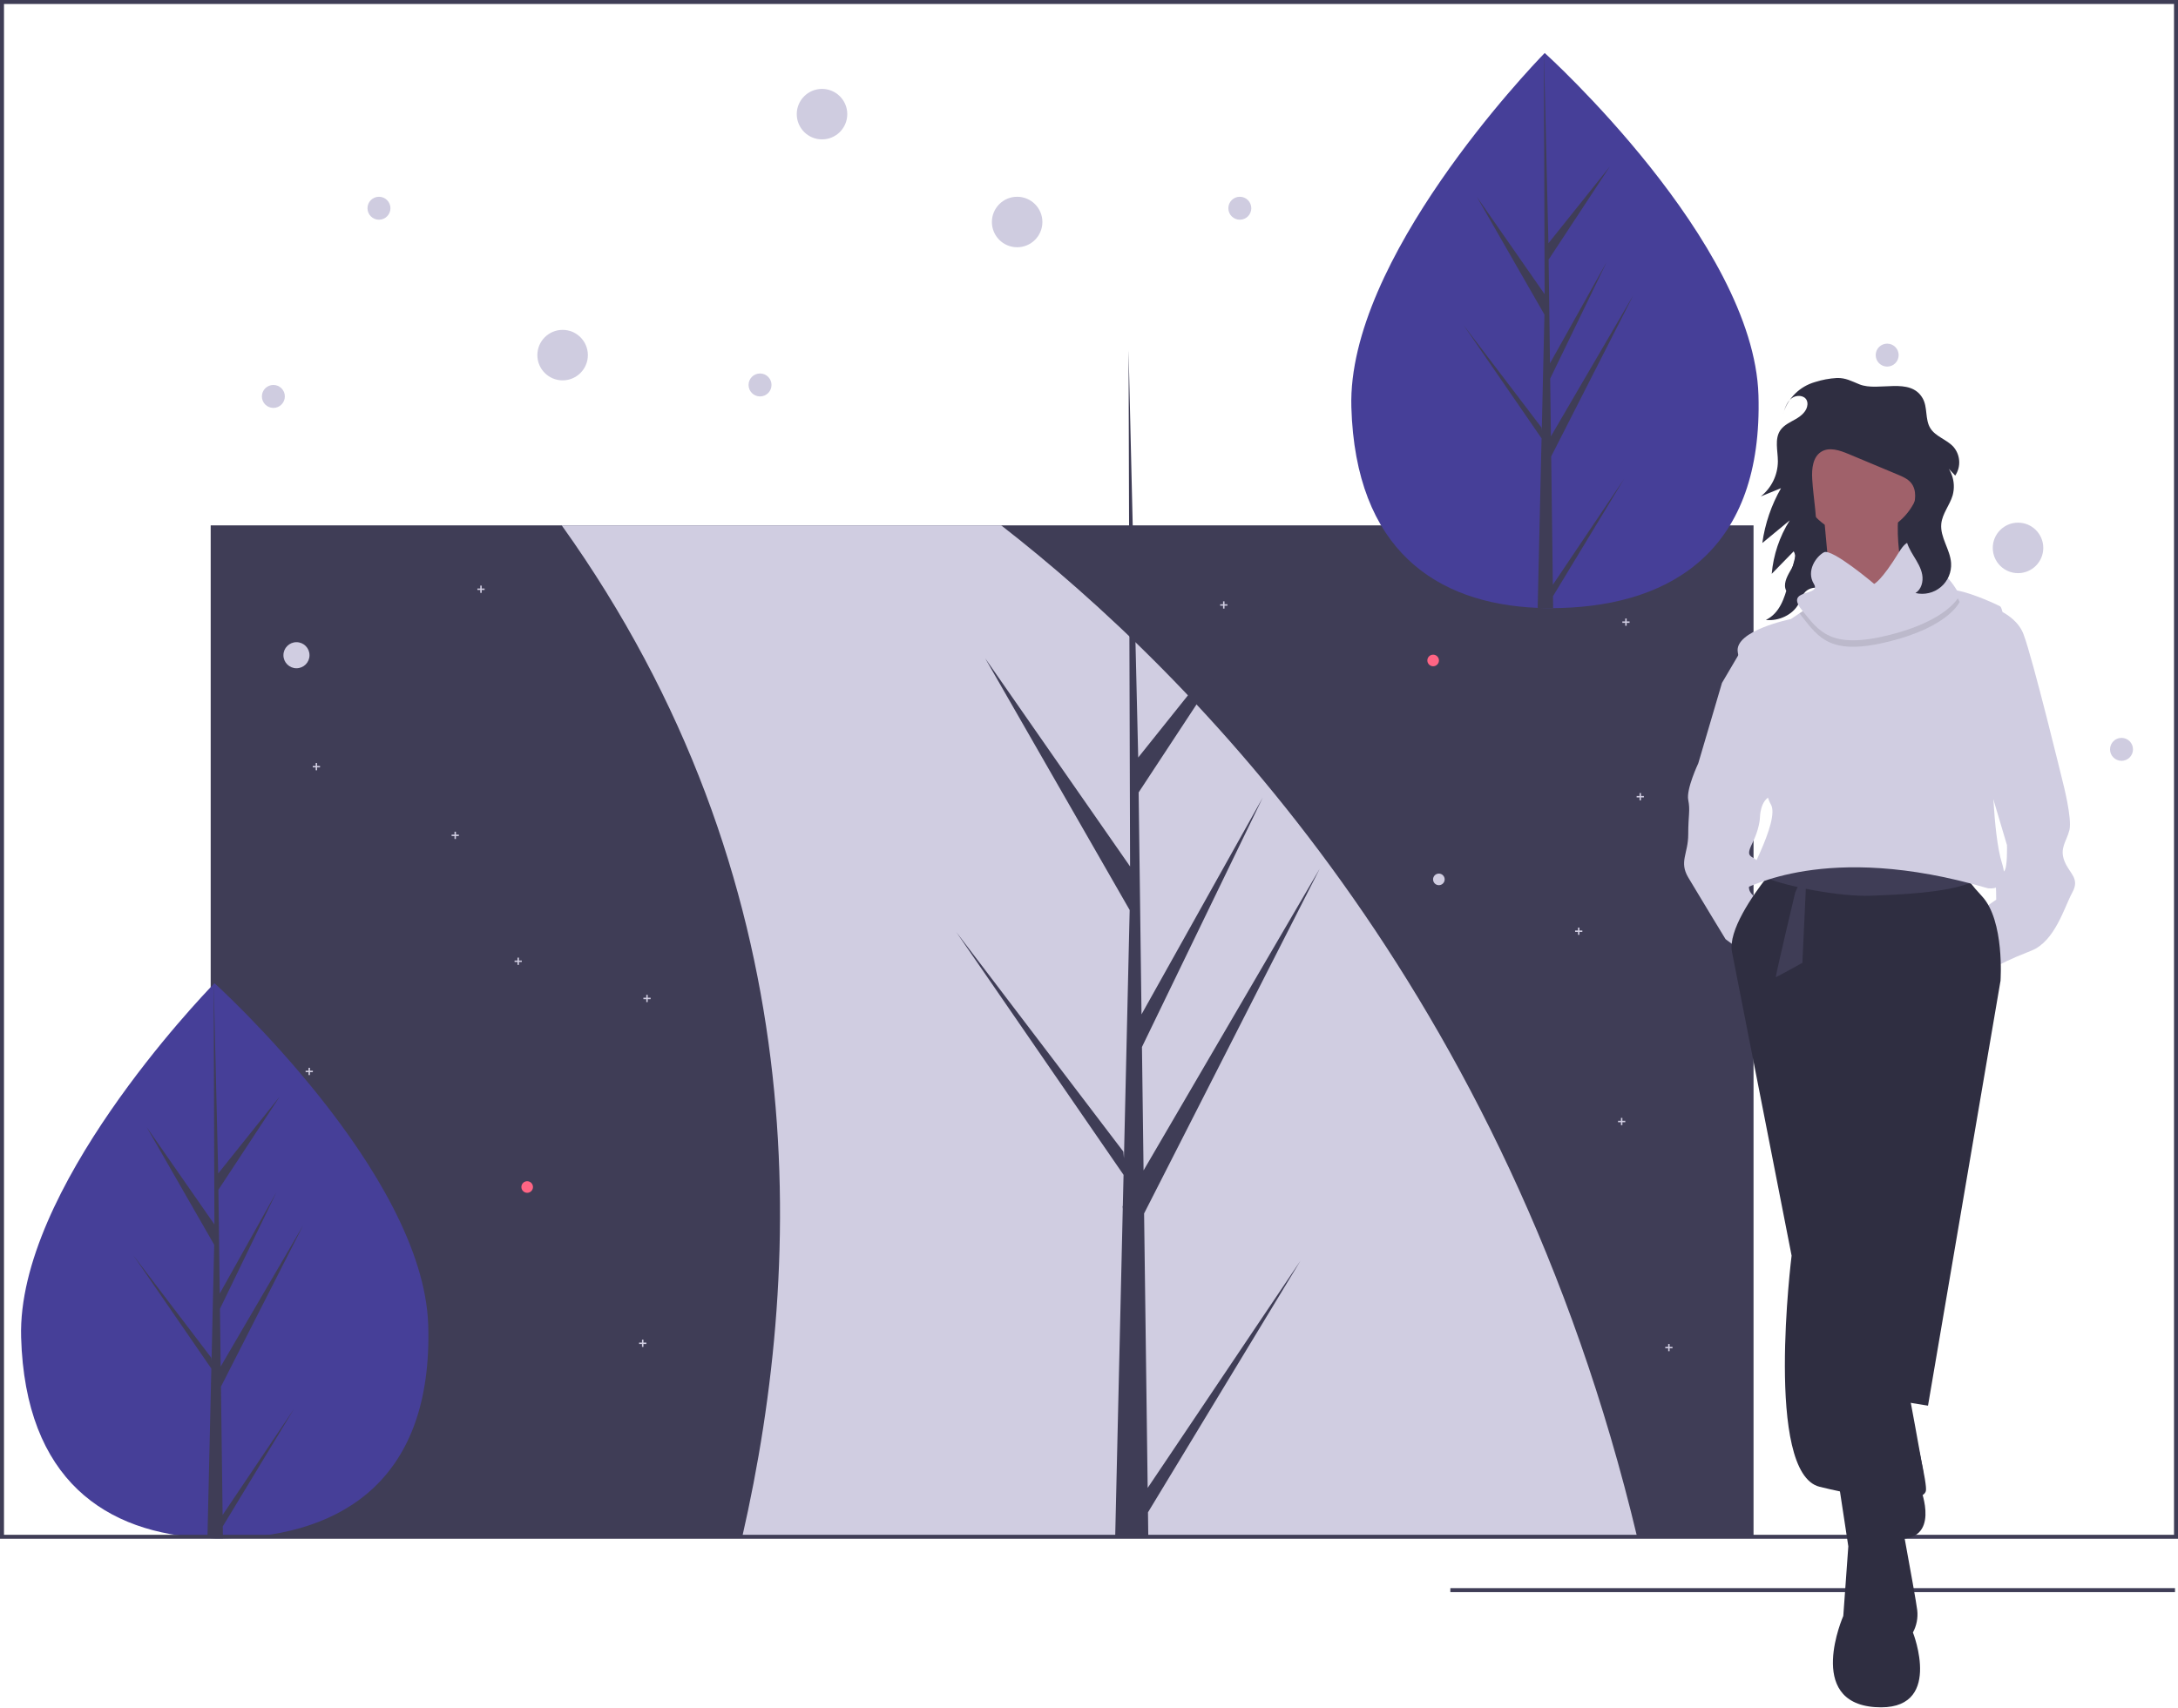
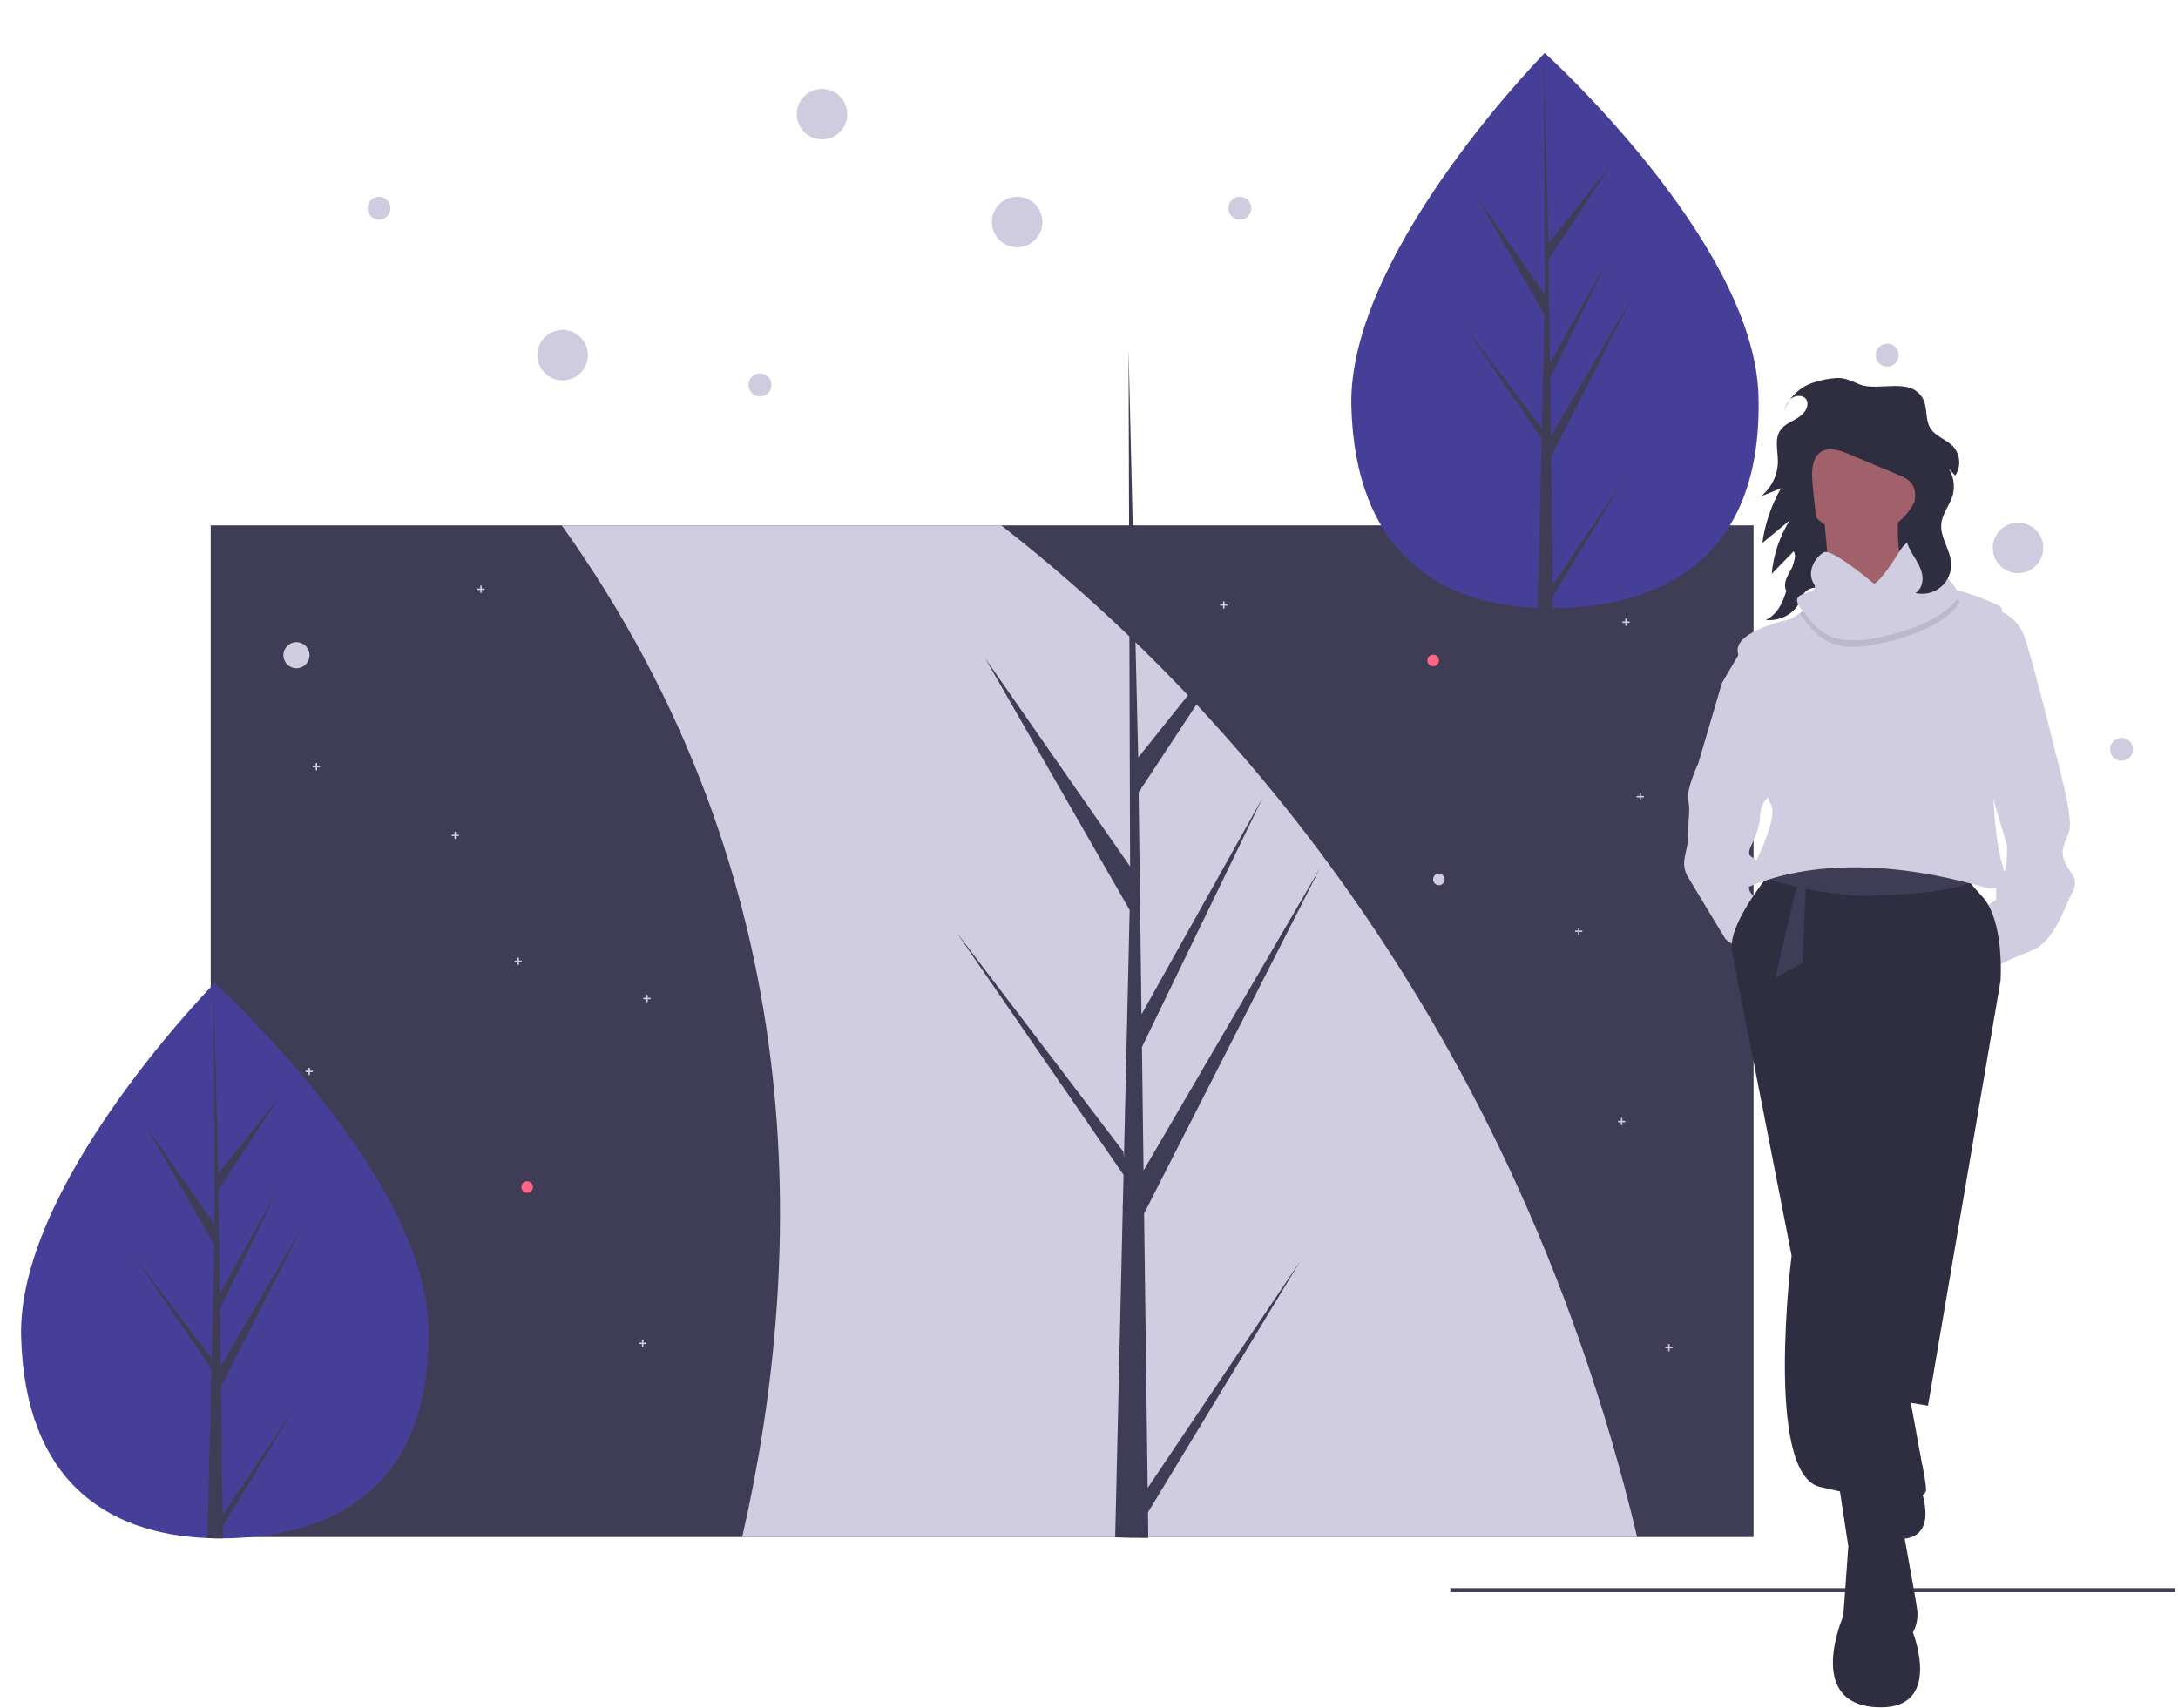
- <svg xmlns="http://www.w3.org/2000/svg" id="a353db68-7658-4a59-aa52-87f89f6bea68" width="1091" height="855.447" data-name="Layer 1" viewBox="0 0 1091 855.447">
-   <rect width="363" height="2" x="726.5" y="795.723" fill="#3f3d56" />
-   <rect width="772.841" height="506.863" x="105.537" y="263.234" fill="#3f3d56" />
-   <path fill="#d0cde1" d="M426.287,792.374c32.104-140.38,35.896-330.121-90.411-506.863H556.021c95.386,74.209,253.331,233.164,318.557,506.863Z" transform="translate(-54.5 -22.27662)" />
-   <circle cx="148.508" cy="328.29" r="6.534" fill="#d0cde1" />
-   <circle cx="720.756" cy="440.608" r="2.904" fill="#d0cde1" />
-   <circle cx="195.253" cy="712.321" r="2.904" fill="#d0cde1" />
-   <circle cx="717.888" cy="330.919" r="2.904" fill="#ff6584" />
-   <circle cx="264.077" cy="594.746" r="2.904" fill="#ff6584" />
-   <polygon fill="#d0cde1" points="160.305 383.765 158.853 383.765 158.853 382.313 158.127 382.313 158.127 383.765 156.675 383.765 156.675 384.491 158.127 384.491 158.127 385.942 158.853 385.942 158.853 384.491 160.305 384.491 160.305 383.765" />
-   <polygon fill="#d0cde1" points="156.72 536.469 155.268 536.469 155.268 535.017 154.542 535.017 154.542 536.469 153.09 536.469 153.09 537.195 154.542 537.195 154.542 538.647 155.268 538.647 155.268 537.195 156.72 537.195 156.72 536.469" />
-   <polygon fill="#d0cde1" points="242.751 294.866 241.299 294.866 241.299 293.414 240.573 293.414 240.573 294.866 239.121 294.866 239.121 295.592 240.573 295.592 240.573 297.044 241.299 297.044 241.299 295.592 242.751 295.592 242.751 294.866" />
-   <polygon fill="#d0cde1" points="837.795 674.834 836.343 674.834 836.343 673.383 835.617 673.383 835.617 674.834 834.165 674.834 834.165 675.56 835.617 675.56 835.617 677.012 836.343 677.012 836.343 675.56 837.795 675.56 837.795 674.834" />
-   <polygon fill="#d0cde1" points="823.457 398.82 822.005 398.82 822.005 397.368 821.279 397.368 821.279 398.82 819.827 398.82 819.827 399.546 821.279 399.546 821.279 400.998 822.005 400.998 822.005 399.546 823.457 399.546 823.457 398.82" />
-   <polygon fill="#d0cde1" points="229.846 418.177 228.394 418.177 228.394 416.725 227.668 416.725 227.668 418.177 226.216 418.177 226.216 418.903 227.668 418.903 227.668 420.355 228.394 420.355 228.394 418.903 229.846 418.903 229.846 418.177" />
-   <polygon fill="#d0cde1" points="323.763 672.684 322.311 672.684 322.311 671.232 321.585 671.232 321.585 672.684 320.133 672.684 320.133 673.41 321.585 673.41 321.585 674.862 322.311 674.862 322.311 673.41 323.763 673.41 323.763 672.684" />
-   <polygon fill="#d0cde1" points="792.629 466.21 791.177 466.21 791.177 464.759 790.451 464.759 790.451 466.21 788.999 466.21 788.999 466.936 790.451 466.936 790.451 468.388 791.177 468.388 791.177 466.936 792.629 466.936 792.629 466.21" />
-   <polygon fill="#d0cde1" points="325.913 499.906 324.462 499.906 324.462 498.454 323.736 498.454 323.736 499.906 322.284 499.906 322.284 500.632 323.736 500.632 323.736 502.084 324.462 502.084 324.462 500.632 325.913 500.632 325.913 499.906" />
-   <polygon fill="#d0cde1" points="814.137 561.561 812.685 561.561 812.685 560.109 811.959 560.109 811.959 561.561 810.507 561.561 810.507 562.287 811.959 562.287 811.959 563.739 812.685 563.739 812.685 562.287 814.137 562.287 814.137 561.561" />
-   <polygon fill="#d0cde1" points="816.287 311.356 814.835 311.356 814.835 309.904 814.109 309.904 814.109 311.356 812.658 311.356 812.658 312.082 814.109 312.082 814.109 313.533 814.835 313.533 814.835 312.082 816.287 312.082 816.287 311.356" />
-   <polygon fill="#d0cde1" points="614.833 302.752 613.381 302.752 613.381 301.301 612.655 301.301 612.655 302.752 611.203 302.752 611.203 303.478 612.655 303.478 612.655 304.93 613.381 304.93 613.381 303.478 614.833 303.478 614.833 302.752" />
-   <polygon fill="#d0cde1" points="261.391 481.266 259.939 481.266 259.939 479.814 259.213 479.814 259.213 481.266 257.761 481.266 257.761 481.992 259.213 481.992 259.213 483.444 259.939 483.444 259.939 481.992 261.391 481.992 261.391 481.266" />
-   <path fill="#3f3d56" d="M629.39,767.78l76.501-113.765L629.546,780.019l.16,12.801q-8.377.064-16.592-.279l3.794-164.553-.104-1.269.14-.245.363-15.549L533.53,489.289l83.679,109.998.297,3.287,2.866-124.326L548.01,352.139l72.567,104.267-.757-257.572.002-.857.025.843,4.803,203.002,65.949-82.459L624.866,419.31l1.439,111.207,60.686-108.534L626.528,546.866l.801,61.837,88.254-151.186L627.598,630.275Z" transform="translate(-54.5 -22.27662)" />
-   <path fill="#463f98" d="M269.008,686.402c2.243,76.794-42.627,104.937-98.938,106.581q-1.962.057-3.906.07-3.917.03-7.758-.13c-50.927-2.114-91.24-29.148-93.325-100.566-2.158-73.909,89.578-169.939,96.461-177.042.006-0.0.006-0.0.012-.007.261-.271.395-.406.395-.406S266.766,609.614,269.008,686.402Z" transform="translate(-54.5 -22.27662)" />
-   <path fill="#3f3d56" d="M166.016,781.345l35.771-53.194-35.697,58.917.075,5.986q-3.917.03-7.758-.13l1.774-76.942-.049-.594.065-.115.17-7.271-39.173-56.875,39.127,51.433.139,1.537,1.34-58.133L127.964,586.998l33.931,48.754-.354-120.436.001-.401.012.394,2.246,94.92,30.836-38.557-30.736,46.734.673,51.999,28.376-50.749-28.272,58.393.375,28.914,41.266-70.692-41.141,80.779Z" transform="translate(-54.5 -22.27662)" />
-   <path fill="#463f98" d="M935.346,220.329c2.243,76.794-42.627,104.937-98.938,106.581q-1.962.057-3.906.07-3.917.03-7.758-.13c-50.927-2.114-91.24-29.148-93.325-100.566C729.26,152.376,820.996,56.346,827.879,49.243c.006-0.0.006-0.0.012-.007.261-.271.395-.406.395-.406S933.104,143.542,935.346,220.329Z" transform="translate(-54.5 -22.27662)" />
-   <path fill="#3f3d56" d="M832.354,315.272l35.771-53.194L832.427,320.995l.075,5.986q-3.917.03-7.758-.13l1.774-76.942-.049-.594.065-.115.17-7.271-39.173-56.875,39.127,51.433.139,1.537,1.34-58.133-33.835-58.966,33.931,48.754-.354-120.436.001-.401.012.394,2.246,94.92L860.974,105.599l-30.736,46.734.673,51.999,28.376-50.749-28.272,58.393.375,28.914,41.266-70.692-41.141,80.779Z" transform="translate(-54.5 -22.27662)" />
-   <circle cx="621.047" cy="104.335" r="5.75" fill="#cfcce0" />
-   <circle cx="380.716" cy="192.878" r="5.75" fill="#cfcce0" />
-   <circle cx="1062.708" cy="375.458" r="5.75" fill="#cfcce0" />
-   <circle cx="945.322" cy="177.929" r="5.75" fill="#cfcce0" />
-   <circle cx="189.831" cy="104.335" r="5.75" fill="#cfcce0" />
-   <circle cx="136.935" cy="198.628" r="5.75" fill="#cfcce0" />
-   <circle cx="509.506" cy="111.234" r="12.649" fill="#cfcce0" />
-   <circle cx="281.823" cy="177.929" r="12.649" fill="#cfcce0" />
-   <circle cx="411.763" cy="57.189" r="12.649" fill="#cfcce0" />
-   <circle cx="1010.867" cy="274.522" r="12.649" fill="#cfcce0" />
-   <path fill="#3f3d56" d="M1145.5,793.277H54.5v-771h1091Zm-1089-2h1087v-767H56.5Z" transform="translate(-54.5 -22.27662)" />
-   <path fill="#2f2e41" d="M958.458,265.223c-2.99-.336-5.203,2.744-5.035,5.407s1.809,5.052,2.736,7.59c2.032,5.565.566,11.602-.912,17.303l-5.066,19.54c-1.771,6.832-4.188,14.454-11.126,17.836,6.55.685,13.394-2.621,16.284-7.867,1.32-2.396,1.977-5.245,4.301-6.941,2.428-1.772,6.048-1.703,8.955-.636s5.302,2.966,7.758,4.707c3.409,2.416,7.188,4.64,11.489,5.315s9.227-.537,11.601-3.782c2.154-2.944,2.231-7.332,5.735-8.971,2.868-1.342,6.357.034,9.106,1.559s5.793,3.301,8.967,2.705c3.802-.714,5.822-4.665,5.462-8.089s-2.413-6.492-4.061-9.606a44.468,44.468,0,0,1-4.334-29.763c1.385-6.674,4.341-13.318,3.23-20.031-1.535-9.275-11.021-16.507-21.397-18.399s-21.268.796-30.497,5.398c-5.991,2.987-11.636,6.952-14.757,12.373s-3.21,12.511,1.149,17.217" transform="translate(-54.5 -22.27662)" />
-   <path fill="#d0cde1" d="M927.854,346.114l-10.788,18.34-11.867,40.276s-6.113,12.946-5.034,18.34,0,7.552,0,17.261-4.675,13.665,0,21.576,18.699,30.926,18.699,30.926l4.315,3.236s5.754-21.576,11.867-23.374c0,0-6.832-3.596-3.596-8.271s6.473-7.399,3.596-10.532-6.473-1.695-2.877-8.887,3.956-12.586,3.956-13.665.719-11.148,8.271-10.429S927.854,346.114,927.854,346.114Z" transform="translate(-54.5 -22.27662)" />
-   <path fill="#d0cde1" d="M1045.804,324.538s17.621,3.236,22.295,15.463,19.778,74.438,19.778,74.438,4.675,17.98,3.236,23.734-5.034,8.99-2.517,15.463,7.911,8.63,3.956,15.823-8.63,24.453-20.497,29.128-15.463,6.832-15.463,6.832l-6.832-29.128,4.675-3.236s0-7.192-.36-8.271,2.541-4.446,4.327-5.999,1.427-13.06,1.427-13.06l-15.823-53.221Z" transform="translate(-54.5 -22.27662)" />
-   <path fill="#2f2e41" d="M1056.592,513.69l-66.886,32.724,6.113,124.423s25.172,92.059,23.374,98.532-25.532,4.675-53.221-2.158-14.025-115.793-14.025-115.793S924.977,513.69,922.1,499.306c-2.129-10.648,10.522-28.592,17.236-37.19,2.355-3.017,3.981-4.883,3.981-4.883l92.059-3.956s.227,3.639,6.106,11.274c1.514,1.967,3.402,4.2,5.761,6.707C1058.75,483.483,1056.592,513.69,1056.592,513.69Z" transform="translate(-54.5 -22.27662)" />
-   <path fill="#2f2e41" d="M975.321,763.974l5.034,33.084-2.517,34.882s-19.059,43.152,15.823,45.67,19.059-37.399,19.059-37.399a18.959,18.959,0,0,0,2.158-11.148c-.719-6.473-12.227-67.965-12.227-67.965Z" transform="translate(-54.5 -22.27662)" />
-   <path fill="#2f2e41" d="M991.843,717.926l3.338,21.935-1.669,23.127s-12.637,28.611,10.491,30.28,12.637-24.796,12.637-24.796a12.57,12.57,0,0,0,1.431-7.391c-.477-4.292-8.106-45.062-8.106-45.062Z" transform="translate(-54.5 -22.27662)" />
-   <polygon fill="#2f2e41" points="983.033 467.679 1002.092 491.413 965.772 704.299 934.846 699.264 931.25 512.989 983.033 467.679" />
-   <circle cx="931.61" cy="237.892" r="30.566" fill="#a0616a" />
-   <path fill="#a0616a" d="M968.129,280.666l4.315,47.108,38.478-1.438s-9.35-35.601-4.315-50.704Z" transform="translate(-54.5 -22.27662)" />
-   <path fill="#3f3d56" d="M1041.481,464.55c-11.82,5.117-36.939,6.023-49.798,6.527-15.398.604-42.84-4.75-52.348-8.961,2.355-3.017,3.981-4.883,3.981-4.883l92.059-3.956S1035.602,456.915,1041.481,464.55Z" transform="translate(-54.5 -22.27662)" />
-   <path fill="#3f3d56" d="M953.745,469.458s-10.069,42.433-9.709,42.433,13.305-7.192,13.305-7.192l1.798-38.478h-3.956Z" transform="translate(-54.5 -22.27662)" />
-   <path fill="#d0cde1" d="M1050.119,467.301c-81.99-24.093-120.827,1.079-121.906,0s18.34-33.803,13.305-42.074-14.744-65.448-16.542-76.236,26.611-16.542,26.611-16.542l4.337-2.891,5.372-3.582s63.65-4.675,67.606-7.552a5.605,5.605,0,0,1,3.513-.619c6.649.414,19.145,5.833,23.817,8.17,5.754,2.877-3.956,76.596-3.956,76.596s.36,37.399,5.034,52.143S1050.119,467.301,1050.119,467.301Z" transform="translate(-54.5 -22.27662)" />
-   <path d="M1036.095,323.819s-5.034,12.227-34.882,19.778-35.601-1.798-44.231-12.586a17.684,17.684,0,0,1-1.057-1.453l5.372-3.582s63.65-4.675,67.606-7.552a5.605,5.605,0,0,1,3.513-.619A36.368,36.368,0,0,1,1036.095,323.819Z" opacity=".1" transform="translate(-54.5 -22.27662)" />
-   <path fill="#d0cde1" d="M1016.676,306.558s-1.938-22.305-10.858-7.736-12.516,16.007-12.516,16.007S972.085,296.849,968.129,299.006s-8.99,9.35-5.034,15.823-14.744,2.158-6.113,12.946,14.384,20.138,44.231,12.586,34.882-19.778,34.882-19.778S1028.543,304.041,1016.676,306.558Z" transform="translate(-54.5 -22.27662)" />
-   <path fill="#2f2e41" d="M963.596,213.724a23.267,23.267,0,0,0-15.794,15.553l-.047.156c.879-2.802,1.875-5.779,4.186-7.591s6.365-1.66,7.585,1.01a4.474,4.474,0,0,1,.356,2.133c-.201,3.22-3.013,5.624-5.808,7.235s-5.939,2.959-7.763,5.62c-3.01,4.391-1.24,10.284-1.239,15.608a22.626,22.626,0,0,1-8.575,17.57l10.147-4.148a76.689,76.689,0,0,0-9.371,27.481l13.72-11.334a60.328,60.328,0,0,0-9.011,26.78l11.013-11.284c1.766,3.047.003,6.854-1.769,9.897s-3.604,6.788-1.947,9.895c9.321-4.351,14.065-15.131,14.922-25.382s-1.344-20.486-1.934-30.756c-.288-5.015.284-10.946,4.569-13.567,4.04-2.472,9.236-.688,13.606,1.14l24.744,10.352c2.409,1.008,4.917,2.087,6.579,4.101,3.016,3.652,2.283,9.083.726,13.556s-3.808,8.967-3.318,13.678c.357,3.433,2.144,6.532,3.94,9.48s3.681,5.961,4.272,9.361-.441,7.338-3.385,9.14a14.501,14.501,0,0,0,17.832-15.046c-.441-6.785-5.579-12.864-4.91-19.63.507-5.131,4.258-9.346,5.706-14.295a16.877,16.877,0,0,0-6.576-18.22l7.857,8.358a11.925,11.925,0,0,0-.89-14.408c-3.368-3.721-9.001-5.116-11.614-9.401-2.685-4.403-1.244-10.386-3.783-14.875-6.22-10.997-22.145-3.201-31.684-7.039-3.92-1.577-6.899-3.313-11.309-3.188A44.191,44.191,0,0,0,963.596,213.724Z" transform="translate(-54.5 -22.27662)" />
+ <svg xmlns="http://www.w3.org/2000/svg" id="a353db68-7658-4a59-aa52-87f89f6bea68" width="1091" height="855.447" data-name="Layer 1" viewBox="0 0 1091 855.447" version="1.1">
+   <defs id="defs251" />
+   <rect width="363" height="2" x="726.5" y="795.723" fill="#3f3d56" id="rect144" />
+   <rect width="772.841" height="506.863" x="105.537" y="263.234" fill="#3f3d56" id="rect146" />
+   <path fill="#d0cde1" d="M426.287,792.374c32.104-140.38,35.896-330.121-90.411-506.863H556.021c95.386,74.209,253.331,233.164,318.557,506.863Z" transform="translate(-54.5 -22.27662)" id="path148" />
+   <circle cx="148.508" cy="328.29" r="6.534" fill="#d0cde1" id="circle150" />
+   <circle cx="720.756" cy="440.608" r="2.904" fill="#d0cde1" id="circle152" />
+   <circle cx="195.253" cy="712.321" r="2.904" fill="#d0cde1" id="circle154" />
+   <circle cx="717.888" cy="330.919" r="2.904" fill="#ff6584" id="circle156" />
+   <circle cx="264.077" cy="594.746" r="2.904" fill="#ff6584" id="circle158" />
+   <polygon fill="#d0cde1" points="160.305 383.765 158.853 383.765 158.853 382.313 158.127 382.313 158.127 383.765 156.675 383.765 156.675 384.491 158.127 384.491 158.127 385.942 158.853 385.942 158.853 384.491 160.305 384.491 160.305 383.765" id="polygon160" />
+   <polygon fill="#d0cde1" points="156.72 536.469 155.268 536.469 155.268 535.017 154.542 535.017 154.542 536.469 153.09 536.469 153.09 537.195 154.542 537.195 154.542 538.647 155.268 538.647 155.268 537.195 156.72 537.195 156.72 536.469" id="polygon162" />
+   <polygon fill="#d0cde1" points="242.751 294.866 241.299 294.866 241.299 293.414 240.573 293.414 240.573 294.866 239.121 294.866 239.121 295.592 240.573 295.592 240.573 297.044 241.299 297.044 241.299 295.592 242.751 295.592 242.751 294.866" id="polygon164" />
+   <polygon fill="#d0cde1" points="837.795 674.834 836.343 674.834 836.343 673.383 835.617 673.383 835.617 674.834 834.165 674.834 834.165 675.56 835.617 675.56 835.617 677.012 836.343 677.012 836.343 675.56 837.795 675.56 837.795 674.834" id="polygon166" />
+   <polygon fill="#d0cde1" points="823.457 398.82 822.005 398.82 822.005 397.368 821.279 397.368 821.279 398.82 819.827 398.82 819.827 399.546 821.279 399.546 821.279 400.998 822.005 400.998 822.005 399.546 823.457 399.546 823.457 398.82" id="polygon168" />
+   <polygon fill="#d0cde1" points="229.846 418.177 228.394 418.177 228.394 416.725 227.668 416.725 227.668 418.177 226.216 418.177 226.216 418.903 227.668 418.903 227.668 420.355 228.394 420.355 228.394 418.903 229.846 418.903 229.846 418.177" id="polygon170" />
+   <polygon fill="#d0cde1" points="323.763 672.684 322.311 672.684 322.311 671.232 321.585 671.232 321.585 672.684 320.133 672.684 320.133 673.41 321.585 673.41 321.585 674.862 322.311 674.862 322.311 673.41 323.763 673.41 323.763 672.684" id="polygon172" />
+   <polygon fill="#d0cde1" points="792.629 466.21 791.177 466.21 791.177 464.759 790.451 464.759 790.451 466.21 788.999 466.21 788.999 466.936 790.451 466.936 790.451 468.388 791.177 468.388 791.177 466.936 792.629 466.936 792.629 466.21" id="polygon174" />
+   <polygon fill="#d0cde1" points="325.913 499.906 324.462 499.906 324.462 498.454 323.736 498.454 323.736 499.906 322.284 499.906 322.284 500.632 323.736 500.632 323.736 502.084 324.462 502.084 324.462 500.632 325.913 500.632 325.913 499.906" id="polygon176" />
+   <polygon fill="#d0cde1" points="814.137 561.561 812.685 561.561 812.685 560.109 811.959 560.109 811.959 561.561 810.507 561.561 810.507 562.287 811.959 562.287 811.959 563.739 812.685 563.739 812.685 562.287 814.137 562.287 814.137 561.561" id="polygon178" />
+   <polygon fill="#d0cde1" points="816.287 311.356 814.835 311.356 814.835 309.904 814.109 309.904 814.109 311.356 812.658 311.356 812.658 312.082 814.109 312.082 814.109 313.533 814.835 313.533 814.835 312.082 816.287 312.082 816.287 311.356" id="polygon180" />
+   <polygon fill="#d0cde1" points="614.833 302.752 613.381 302.752 613.381 301.301 612.655 301.301 612.655 302.752 611.203 302.752 611.203 303.478 612.655 303.478 612.655 304.93 613.381 304.93 613.381 303.478 614.833 303.478 614.833 302.752" id="polygon182" />
+   <polygon fill="#d0cde1" points="261.391 481.266 259.939 481.266 259.939 479.814 259.213 479.814 259.213 481.266 257.761 481.266 257.761 481.992 259.213 481.992 259.213 483.444 259.939 483.444 259.939 481.992 261.391 481.992 261.391 481.266" id="polygon184" />
+   <path fill="#3f3d56" d="M629.39,767.78l76.501-113.765L629.546,780.019l.16,12.801q-8.377.064-16.592-.279l3.794-164.553-.104-1.269.14-.245.363-15.549L533.53,489.289l83.679,109.998.297,3.287,2.866-124.326L548.01,352.139l72.567,104.267-.757-257.572.002-.857.025.843,4.803,203.002,65.949-82.459L624.866,419.31l1.439,111.207,60.686-108.534L626.528,546.866l.801,61.837,88.254-151.186L627.598,630.275Z" transform="translate(-54.5 -22.27662)" id="path186" />
+   <path fill="#463f98" d="M269.008,686.402c2.243,76.794-42.627,104.937-98.938,106.581q-1.962.057-3.906.07-3.917.03-7.758-.13c-50.927-2.114-91.24-29.148-93.325-100.566-2.158-73.909,89.578-169.939,96.461-177.042.006-0.0.006-0.0.012-.007.261-.271.395-.406.395-.406S266.766,609.614,269.008,686.402Z" transform="translate(-54.5 -22.27662)" id="path188" />
+   <path fill="#3f3d56" d="M166.016,781.345l35.771-53.194-35.697,58.917.075,5.986q-3.917.03-7.758-.13l1.774-76.942-.049-.594.065-.115.17-7.271-39.173-56.875,39.127,51.433.139,1.537,1.34-58.133L127.964,586.998l33.931,48.754-.354-120.436.001-.401.012.394,2.246,94.92,30.836-38.557-30.736,46.734.673,51.999,28.376-50.749-28.272,58.393.375,28.914,41.266-70.692-41.141,80.779Z" transform="translate(-54.5 -22.27662)" id="path190" />
+   <path fill="#463f98" d="M935.346,220.329c2.243,76.794-42.627,104.937-98.938,106.581q-1.962.057-3.906.07-3.917.03-7.758-.13c-50.927-2.114-91.24-29.148-93.325-100.566C729.26,152.376,820.996,56.346,827.879,49.243c.006-0.0.006-0.0.012-.007.261-.271.395-.406.395-.406S933.104,143.542,935.346,220.329Z" transform="translate(-54.5 -22.27662)" id="path192" />
+   <path fill="#3f3d56" d="M832.354,315.272l35.771-53.194L832.427,320.995l.075,5.986q-3.917.03-7.758-.13l1.774-76.942-.049-.594.065-.115.17-7.271-39.173-56.875,39.127,51.433.139,1.537,1.34-58.133-33.835-58.966,33.931,48.754-.354-120.436.001-.401.012.394,2.246,94.92L860.974,105.599l-30.736,46.734.673,51.999,28.376-50.749-28.272,58.393.375,28.914,41.266-70.692-41.141,80.779Z" transform="translate(-54.5 -22.27662)" id="path194" />
+   <circle cx="621.047" cy="104.335" r="5.75" fill="#cfcce0" id="circle196" />
+   <circle cx="380.716" cy="192.878" r="5.75" fill="#cfcce0" id="circle198" />
+   <circle cx="1062.708" cy="375.458" r="5.75" fill="#cfcce0" id="circle200" />
+   <circle cx="945.322" cy="177.929" r="5.75" fill="#cfcce0" id="circle202" />
+   <circle cx="189.831" cy="104.335" r="5.75" fill="#cfcce0" id="circle204" />
+   <circle cx="509.506" cy="111.234" r="12.649" fill="#cfcce0" id="circle208" />
+   <circle cx="281.823" cy="177.929" r="12.649" fill="#cfcce0" id="circle210" />
+   <circle cx="411.763" cy="57.189" r="12.649" fill="#cfcce0" id="circle212" />
+   <circle cx="1010.867" cy="274.522" r="12.649" fill="#cfcce0" id="circle214" />
+   <path d="M 1108.158,881.301 H -12.256 V -11.03 H 1108.158 Z M -10.202,878.987 H 1106.104 V -8.715 H -10.202 Z" id="path216" style="fill:#3f3d56;stroke-width:1" />
+   <path fill="#2f2e41" d="M958.458,265.223c-2.99-.336-5.203,2.744-5.035,5.407s1.809,5.052,2.736,7.59c2.032,5.565.566,11.602-.912,17.303l-5.066,19.54c-1.771,6.832-4.188,14.454-11.126,17.836,6.55.685,13.394-2.621,16.284-7.867,1.32-2.396,1.977-5.245,4.301-6.941,2.428-1.772,6.048-1.703,8.955-.636s5.302,2.966,7.758,4.707c3.409,2.416,7.188,4.64,11.489,5.315s9.227-.537,11.601-3.782c2.154-2.944,2.231-7.332,5.735-8.971,2.868-1.342,6.357.034,9.106,1.559s5.793,3.301,8.967,2.705c3.802-.714,5.822-4.665,5.462-8.089s-2.413-6.492-4.061-9.606a44.468,44.468,0,0,1-4.334-29.763c1.385-6.674,4.341-13.318,3.23-20.031-1.535-9.275-11.021-16.507-21.397-18.399s-21.268.796-30.497,5.398c-5.991,2.987-11.636,6.952-14.757,12.373s-3.21,12.511,1.149,17.217" transform="translate(-54.5 -22.27662)" id="path218" />
+   <path fill="#d0cde1" d="M927.854,346.114l-10.788,18.34-11.867,40.276s-6.113,12.946-5.034,18.34,0,7.552,0,17.261-4.675,13.665,0,21.576,18.699,30.926,18.699,30.926l4.315,3.236s5.754-21.576,11.867-23.374c0,0-6.832-3.596-3.596-8.271s6.473-7.399,3.596-10.532-6.473-1.695-2.877-8.887,3.956-12.586,3.956-13.665.719-11.148,8.271-10.429S927.854,346.114,927.854,346.114Z" transform="translate(-54.5 -22.27662)" id="path220" />
+   <path fill="#d0cde1" d="M1045.804,324.538s17.621,3.236,22.295,15.463,19.778,74.438,19.778,74.438,4.675,17.98,3.236,23.734-5.034,8.99-2.517,15.463,7.911,8.63,3.956,15.823-8.63,24.453-20.497,29.128-15.463,6.832-15.463,6.832l-6.832-29.128,4.675-3.236s0-7.192-.36-8.271,2.541-4.446,4.327-5.999,1.427-13.06,1.427-13.06l-15.823-53.221Z" transform="translate(-54.5 -22.27662)" id="path222" />
+   <path fill="#2f2e41" d="M1056.592,513.69l-66.886,32.724,6.113,124.423s25.172,92.059,23.374,98.532-25.532,4.675-53.221-2.158-14.025-115.793-14.025-115.793S924.977,513.69,922.1,499.306c-2.129-10.648,10.522-28.592,17.236-37.19,2.355-3.017,3.981-4.883,3.981-4.883l92.059-3.956s.227,3.639,6.106,11.274c1.514,1.967,3.402,4.2,5.761,6.707C1058.75,483.483,1056.592,513.69,1056.592,513.69Z" transform="translate(-54.5 -22.27662)" id="path224" />
+   <path fill="#2f2e41" d="M975.321,763.974l5.034,33.084-2.517,34.882s-19.059,43.152,15.823,45.67,19.059-37.399,19.059-37.399a18.959,18.959,0,0,0,2.158-11.148c-.719-6.473-12.227-67.965-12.227-67.965Z" transform="translate(-54.5 -22.27662)" id="path226" />
+   <path fill="#2f2e41" d="M991.843,717.926l3.338,21.935-1.669,23.127s-12.637,28.611,10.491,30.28,12.637-24.796,12.637-24.796a12.57,12.57,0,0,0,1.431-7.391c-.477-4.292-8.106-45.062-8.106-45.062Z" transform="translate(-54.5 -22.27662)" id="path228" />
+   <polygon fill="#2f2e41" points="983.033 467.679 1002.092 491.413 965.772 704.299 934.846 699.264 931.25 512.989 983.033 467.679" id="polygon230" />
+   <circle cx="931.61" cy="237.892" r="30.566" fill="#a0616a" id="circle232" />
+   <path fill="#a0616a" d="M968.129,280.666l4.315,47.108,38.478-1.438s-9.35-35.601-4.315-50.704Z" transform="translate(-54.5 -22.27662)" id="path234" />
+   <path fill="#3f3d56" d="M1041.481,464.55c-11.82,5.117-36.939,6.023-49.798,6.527-15.398.604-42.84-4.75-52.348-8.961,2.355-3.017,3.981-4.883,3.981-4.883l92.059-3.956S1035.602,456.915,1041.481,464.55Z" transform="translate(-54.5 -22.27662)" id="path236" />
+   <path fill="#3f3d56" d="M953.745,469.458s-10.069,42.433-9.709,42.433,13.305-7.192,13.305-7.192l1.798-38.478h-3.956Z" transform="translate(-54.5 -22.27662)" id="path238" />
+   <path fill="#d0cde1" d="M1050.119,467.301c-81.99-24.093-120.827,1.079-121.906,0s18.34-33.803,13.305-42.074-14.744-65.448-16.542-76.236,26.611-16.542,26.611-16.542l4.337-2.891,5.372-3.582s63.65-4.675,67.606-7.552a5.605,5.605,0,0,1,3.513-.619c6.649.414,19.145,5.833,23.817,8.17,5.754,2.877-3.956,76.596-3.956,76.596s.36,37.399,5.034,52.143S1050.119,467.301,1050.119,467.301Z" transform="translate(-54.5 -22.27662)" id="path240" />
+   <path d="M1036.095,323.819s-5.034,12.227-34.882,19.778-35.601-1.798-44.231-12.586a17.684,17.684,0,0,1-1.057-1.453l5.372-3.582s63.65-4.675,67.606-7.552a5.605,5.605,0,0,1,3.513-.619A36.368,36.368,0,0,1,1036.095,323.819Z" opacity=".1" transform="translate(-54.5 -22.27662)" id="path242" />
+   <path fill="#d0cde1" d="M1016.676,306.558s-1.938-22.305-10.858-7.736-12.516,16.007-12.516,16.007S972.085,296.849,968.129,299.006s-8.99,9.35-5.034,15.823-14.744,2.158-6.113,12.946,14.384,20.138,44.231,12.586,34.882-19.778,34.882-19.778S1028.543,304.041,1016.676,306.558Z" transform="translate(-54.5 -22.27662)" id="path244" />
+   <path fill="#2f2e41" d="M963.596,213.724a23.267,23.267,0,0,0-15.794,15.553l-.047.156c.879-2.802,1.875-5.779,4.186-7.591s6.365-1.66,7.585,1.01a4.474,4.474,0,0,1,.356,2.133c-.201,3.22-3.013,5.624-5.808,7.235s-5.939,2.959-7.763,5.62c-3.01,4.391-1.24,10.284-1.239,15.608a22.626,22.626,0,0,1-8.575,17.57l10.147-4.148a76.689,76.689,0,0,0-9.371,27.481l13.72-11.334a60.328,60.328,0,0,0-9.011,26.78l11.013-11.284c1.766,3.047.003,6.854-1.769,9.897s-3.604,6.788-1.947,9.895c9.321-4.351,14.065-15.131,14.922-25.382s-1.344-20.486-1.934-30.756c-.288-5.015.284-10.946,4.569-13.567,4.04-2.472,9.236-.688,13.606,1.14l24.744,10.352c2.409,1.008,4.917,2.087,6.579,4.101,3.016,3.652,2.283,9.083.726,13.556s-3.808,8.967-3.318,13.678c.357,3.433,2.144,6.532,3.94,9.48s3.681,5.961,4.272,9.361-.441,7.338-3.385,9.14a14.501,14.501,0,0,0,17.832-15.046c-.441-6.785-5.579-12.864-4.91-19.63.507-5.131,4.258-9.346,5.706-14.295a16.877,16.877,0,0,0-6.576-18.22l7.857,8.358a11.925,11.925,0,0,0-.89-14.408c-3.368-3.721-9.001-5.116-11.614-9.401-2.685-4.403-1.244-10.386-3.783-14.875-6.22-10.997-22.145-3.201-31.684-7.039-3.92-1.577-6.899-3.313-11.309-3.188A44.191,44.191,0,0,0,963.596,213.724Z" transform="translate(-54.5 -22.27662)" id="path246" />
</svg>
